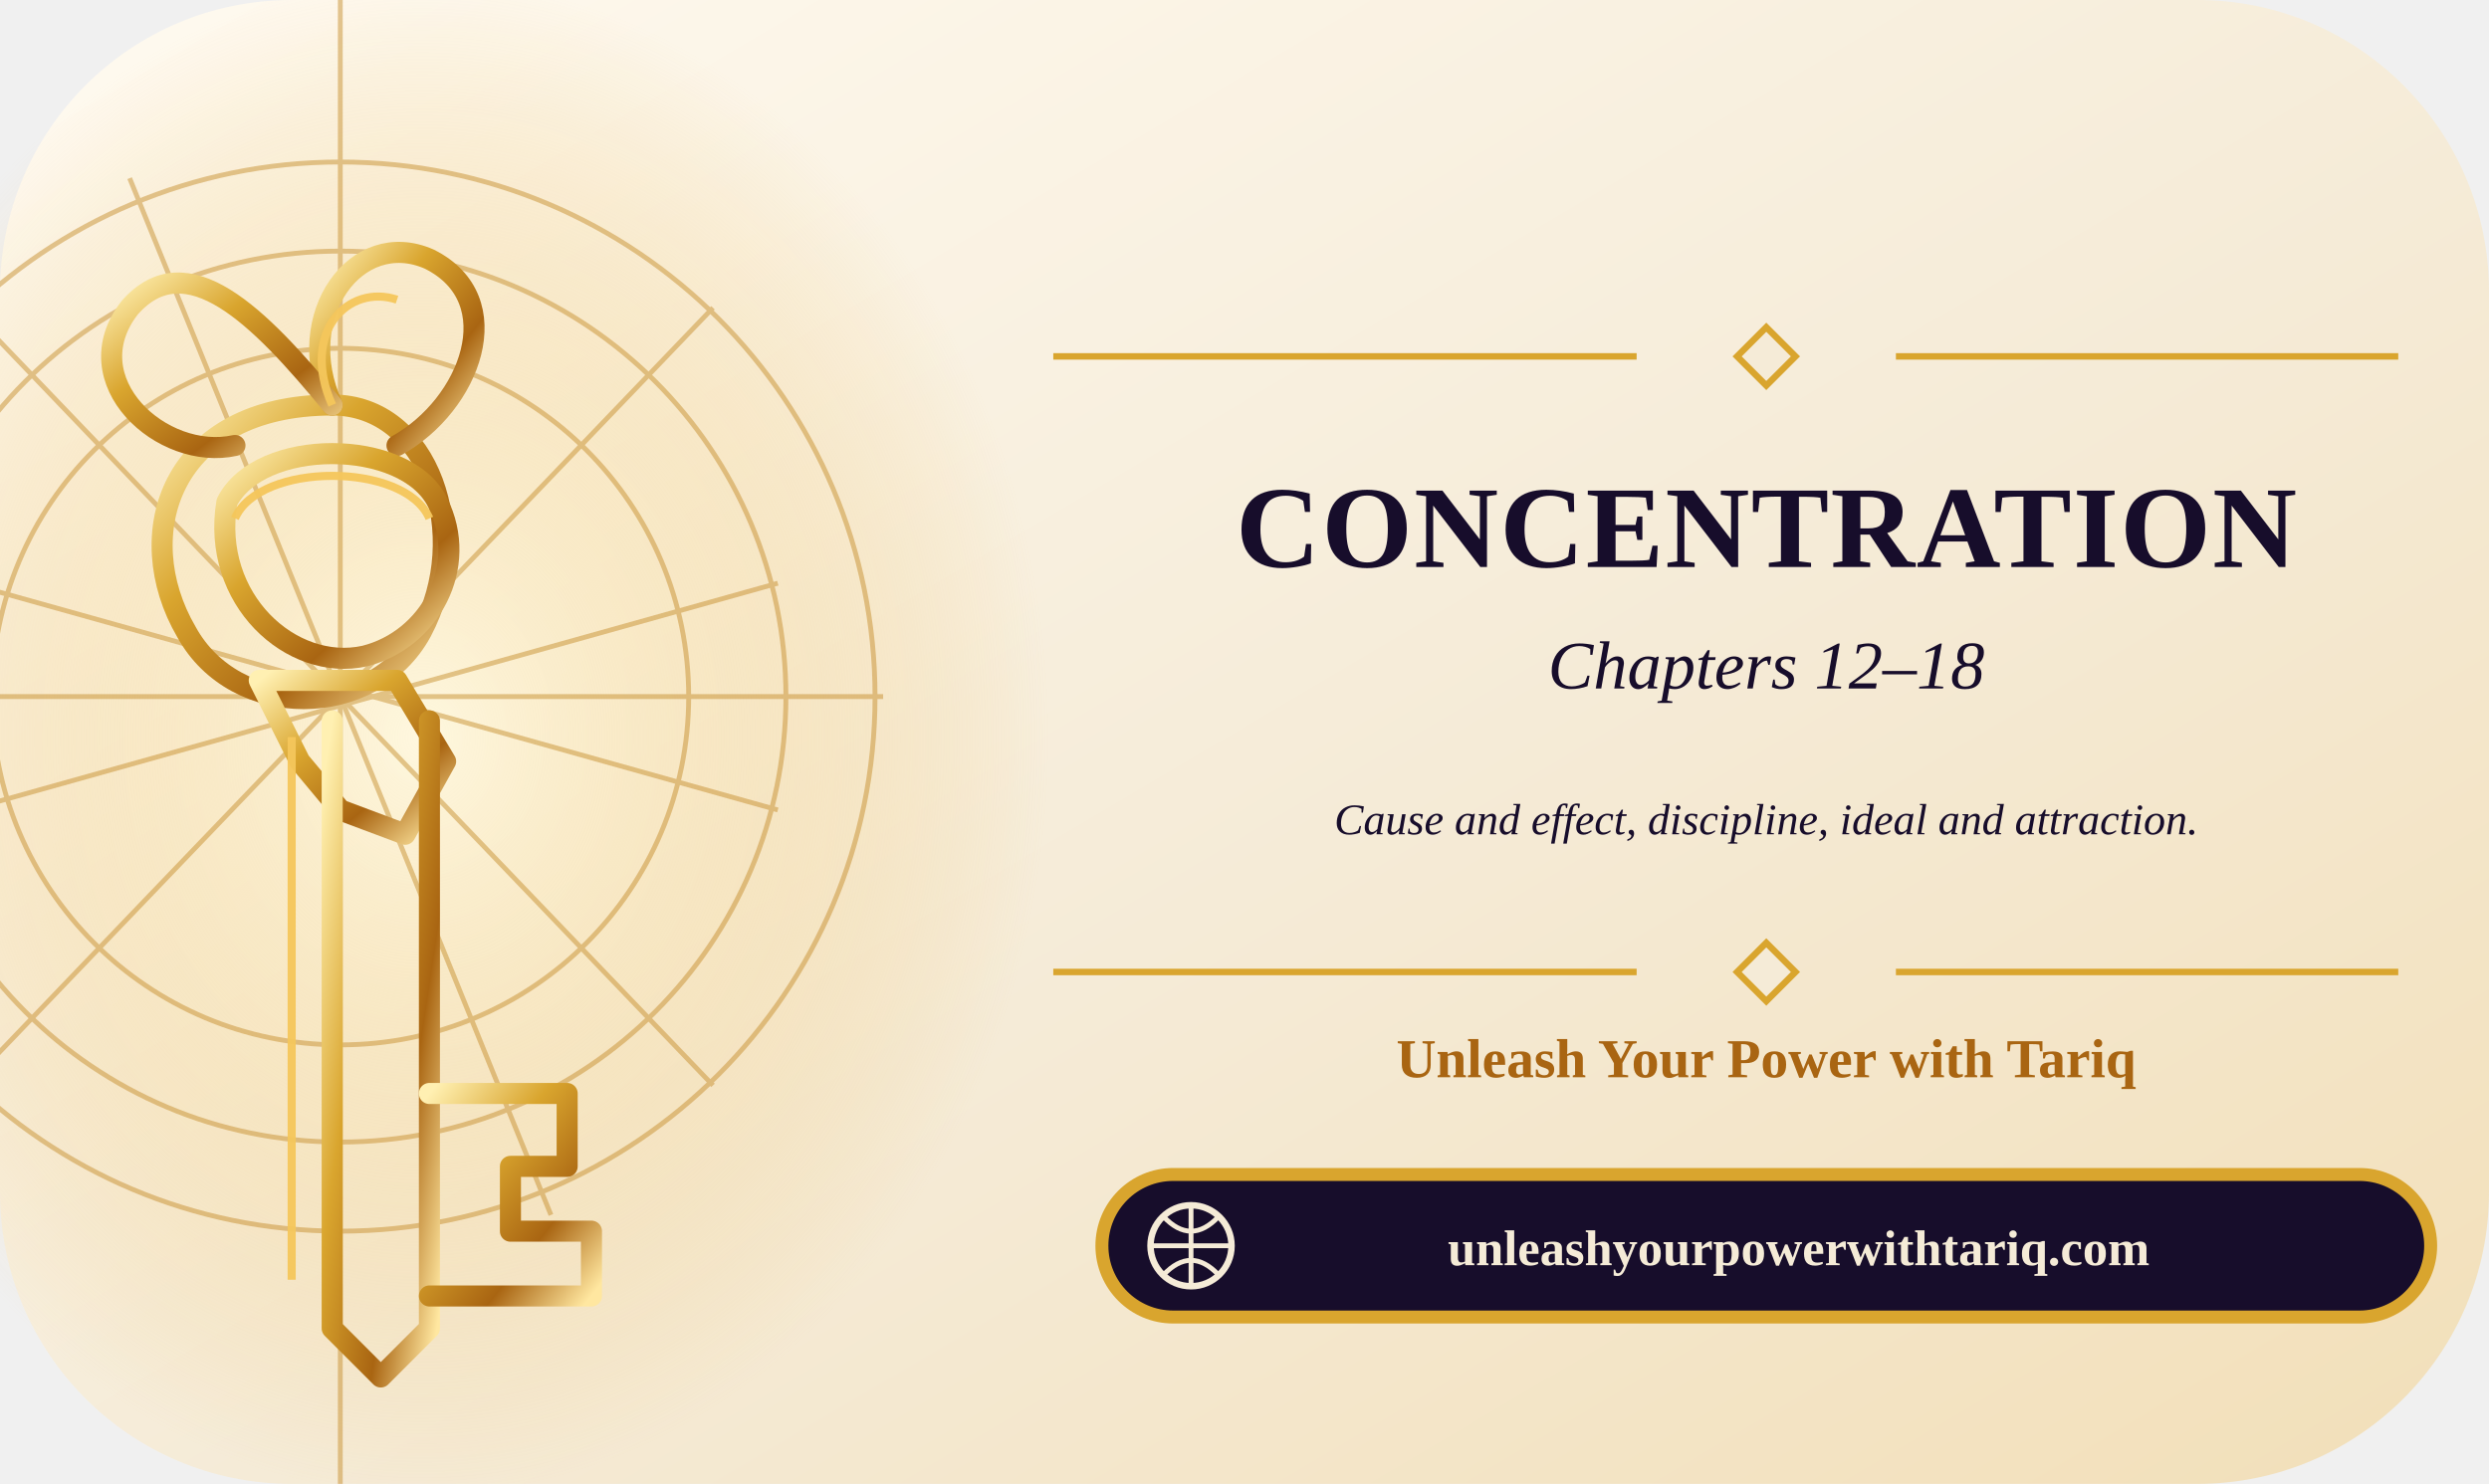
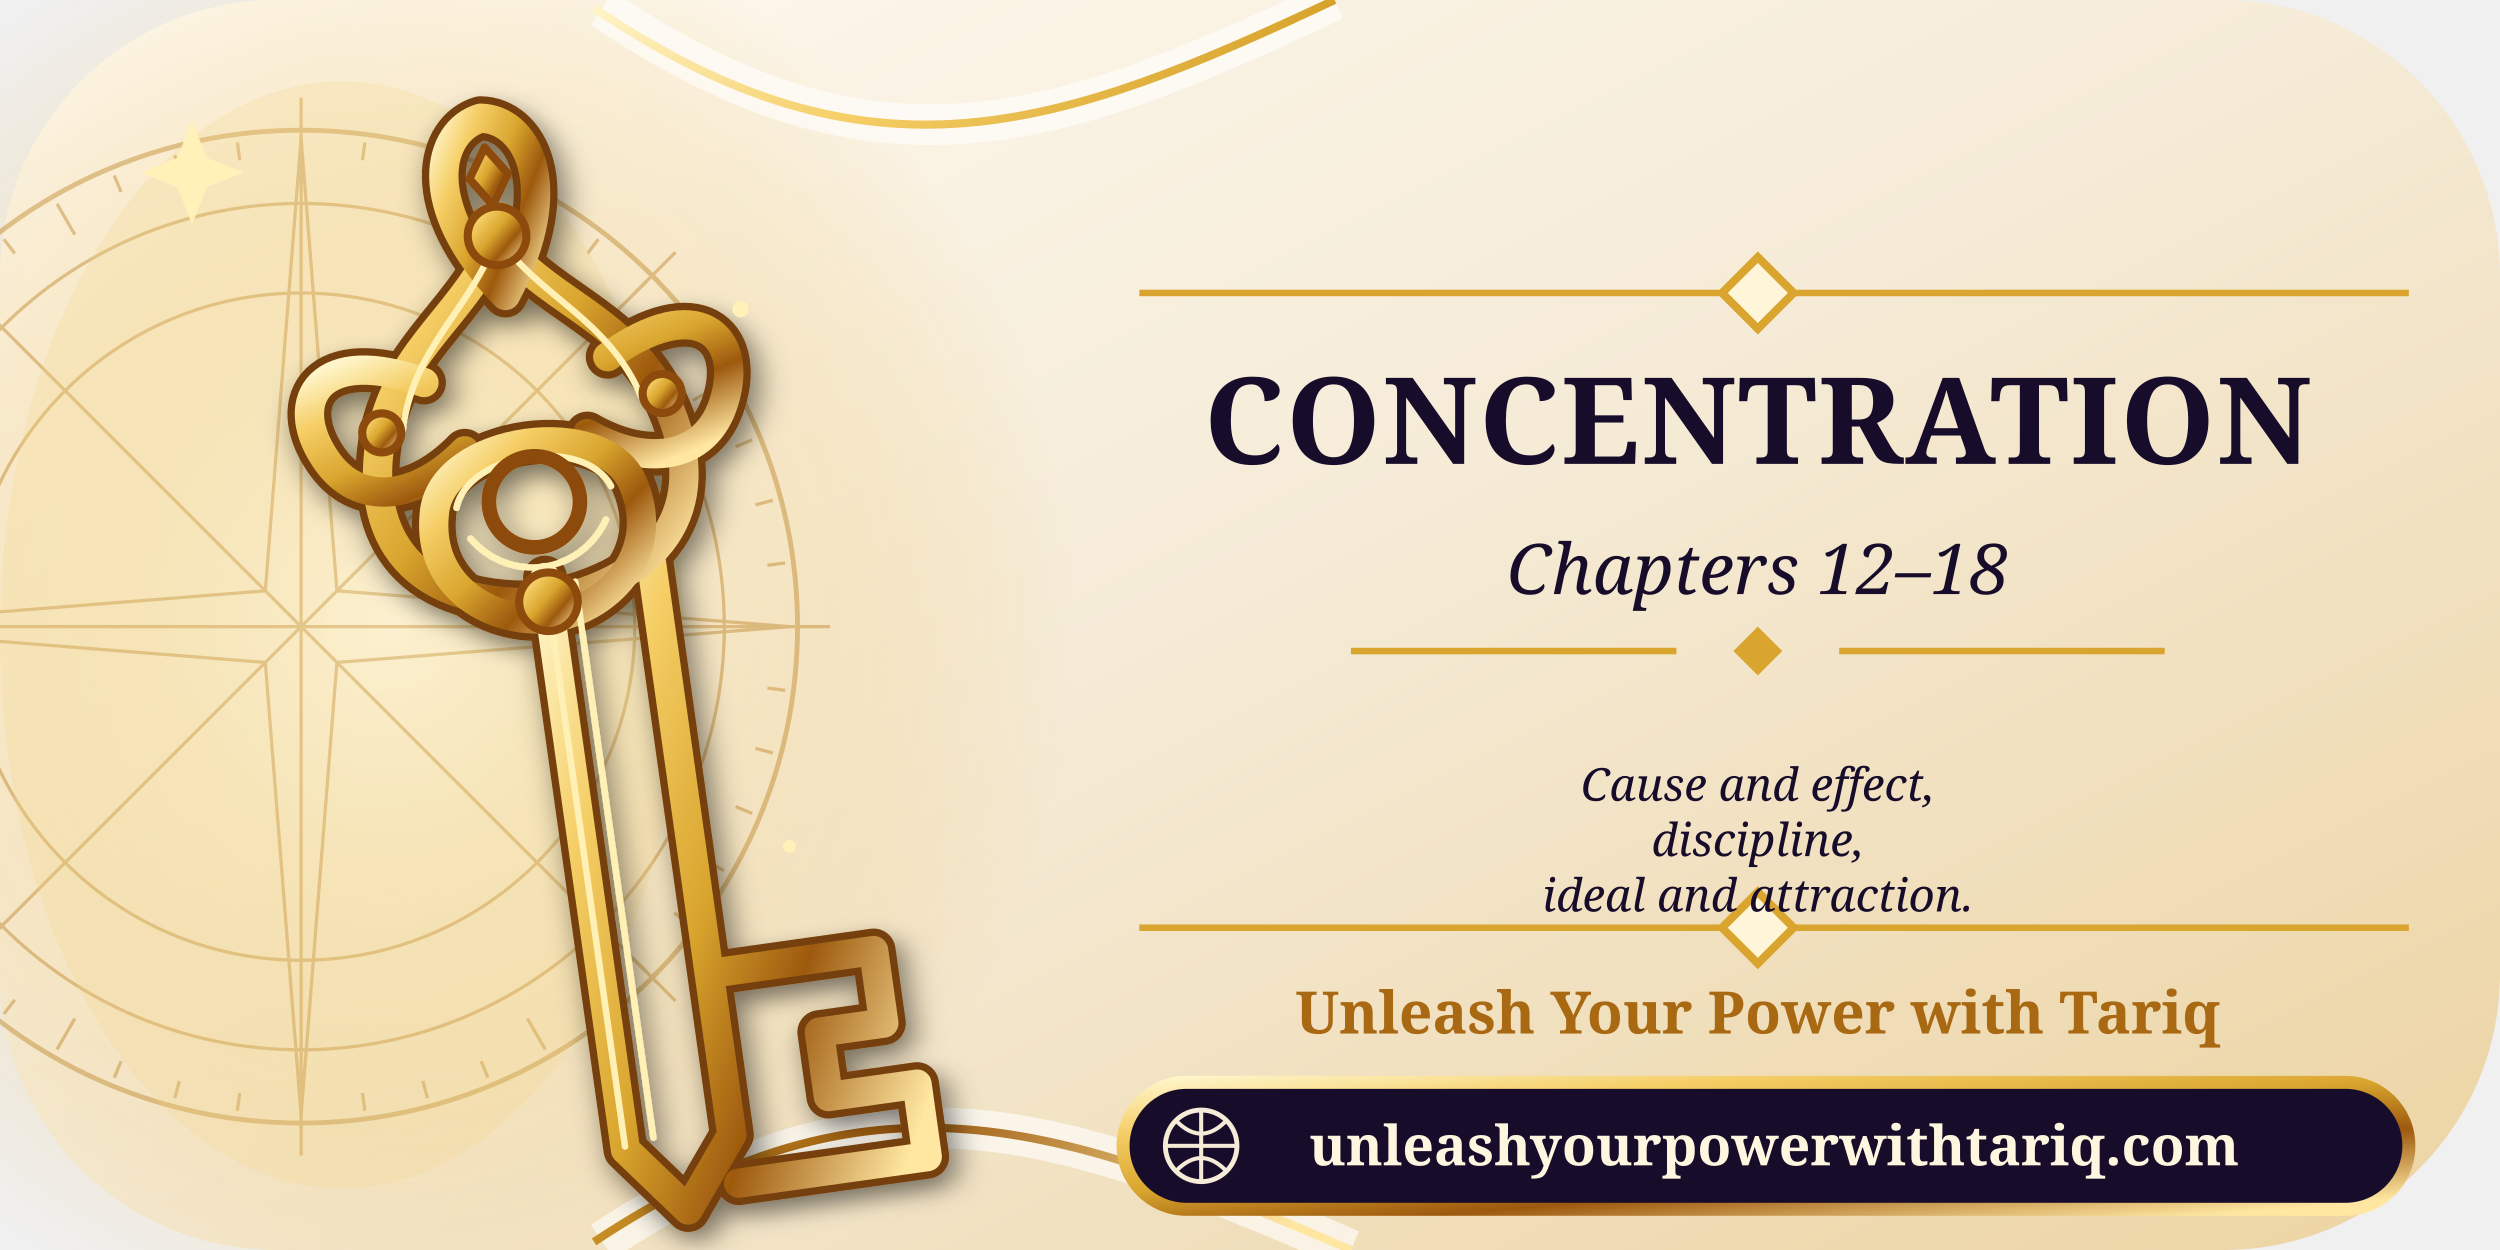
- <svg xmlns="http://www.w3.org/2000/svg" width="1536" height="916" viewBox="0 0 1536 916" role="img" aria-label="CONCENTRATION Chapters 12–18">
+ <svg xmlns="http://www.w3.org/2000/svg" width="1536" height="768" viewBox="0 0 1536 768" role="img" aria-label="CONCENTRATION Chapters 12–18">
  <defs>
-     <linearGradient id="bg" x1="0" y1="0" x2="1" y2="1">
-       <stop offset="0" stop-color="#fffaf0" />
-       <stop offset=".55" stop-color="#F5EBD7" />
-       <stop offset="1" stop-color="#f2dfb8" />
+     <linearGradient id="iv" x2="1" y2="1">
+       <stop stop-color="#fffaf0" />
+       <stop offset=".48" stop-color="#F5EBD7" />
+       <stop offset="1" stop-color="#ecd3a1" />
    </linearGradient>
-     <linearGradient id="gold" x1="0" y1="0" x2="1" y2="1">
-       <stop offset="0" stop-color="#fff0b2" />
-       <stop offset=".35" stop-color="#D9A52E" />
-       <stop offset=".7" stop-color="#a96512" />
-       <stop offset="1" stop-color="#ffe7a0" />
+     <linearGradient id="au" x1="0" y1="0" x2=".9" y2="1">
+       <stop stop-color="#fff5c9" />
+       <stop offset=".22" stop-color="#f5ce66" />
+       <stop offset=".48" stop-color="#D9A52E" />
+       <stop offset=".7" stop-color="#9d590e" />
+       <stop offset="1" stop-color="#ffe7a1" />
    </linearGradient>
-     <radialGradient id="glow">
-       <stop offset="0" stop-color="#fff8df" stop-opacity=".95" />
-       <stop offset="1" stop-color="#edc16b" stop-opacity="0" />
+     <radialGradient id="halo">
+       <stop stop-color="#fff9e8" />
+       <stop offset="1" stop-color="#e9c16b" stop-opacity="0" />
    </radialGradient>
-     <style>.heading{font-family:Georgia,'Times New Roman',serif;font-size:72px;font-weight:bold;fill:#170D2B;letter-spacing:1px}.chapter{font-family:Georgia,'Times New Roman',serif;font-size:42px;font-style:italic;fill:#170D2B}.tag{font-family:Georgia,'Times New Roman',serif;font-size:27px;font-style:italic;fill:#170D2B}.brand{font-family:Georgia,'Times New Roman',serif;font-size:34px;font-weight:bold;fill:#a96512}.site{font-family:Georgia,'Times New Roman',serif;font-size:31px;font-weight:bold;fill:#F5EBD7}</style>
+     <filter id="sh" x="-30%" y="-30%" width="160%" height="160%">
+       <feGaussianBlur in="SourceAlpha" stdDeviation="8" />
+       <feOffset dx="4" dy="7" />
+       <feComponentTransfer>
+         <feFuncA type="linear" slope=".5" />
+       </feComponentTransfer>
+       <feMerge>
+         <feMergeNode />
+         <feMergeNode in="SourceGraphic" />
+       </feMerge>
+     </filter>
+     <style>.h{font-family:Georgia,serif;font-size:74px;font-weight:bold;letter-spacing:1px;fill:#170D2B}.c{font-family:Georgia,serif;font-size:43px;font-style:italic;fill:#170D2B}.desc{font-family:Georgia,serif;font-size:28px;font-style:italic;fill:#170D2B}.brand{font-family:Georgia,serif;font-size:36px;font-weight:bold;fill:#a96812}.site{font-family:Georgia,serif;font-size:34px;font-weight:bold;fill:#fff6df}</style>
  </defs>
-   <rect width="1536" height="916" rx="180" fill="url(#bg)" />
-   <ellipse cx="260" cy="455" rx="390" ry="470" fill="url(#glow)" />
-   <g opacity=".48" fill="none" stroke="#c58b29" stroke-width="3">
-     <circle cx="210" cy="430" r="330" />
-     <circle cx="210" cy="430" r="275" />
-     <circle cx="210" cy="430" r="215" />
-     <path d="M0 430H545M210 0V916M-20 190L440 670M-20 670L440 190" />
-     <path d="M80 110L340 750M-20 360L480 500M-20 500L480 360" />
+   <rect width="1536" height="768" rx="170" fill="url(#iv)" />
+   <ellipse cx="240" cy="385" rx="420" ry="450" fill="url(#halo)" />
+   <path d="M370 5C540 120 650 80 820 0M370 763C540 650 650 690 830 768" fill="none" stroke="#fff" stroke-width="25" opacity=".62" />
+   <path d="M365 5C535 120 650 80 820 0M365 763C535 650 650 690 830 768" fill="none" stroke="url(#au)" stroke-width="5" />
+   <g transform="translate(185 385)" fill="none" stroke="#bd8428" opacity=".45">
+     <circle r="305" stroke-width="3" />
+     <circle r="260" stroke-width="2" />
+     <circle r="205" stroke-width="2" />
+     <path d="M-325 0H325M0-325V325M-230-230L230 230M-230 230L230-230M0-300L22-22 300 0 22 22 0 300-22 22-300 0-22-22Z" stroke-width="2" />
+     <path transform="rotate(0)" d="M0-300v22" stroke-width="2" />
+     <path transform="rotate(7.5)" d="M0-300v11" stroke-width="2" />
+     <path transform="rotate(15)" d="M0-300v11" stroke-width="2" />
+     <path transform="rotate(22.5)" d="M0-300v11" stroke-width="2" />
+     <path transform="rotate(30)" d="M0-300v22" stroke-width="2" />
+     <path transform="rotate(37.5)" d="M0-300v11" stroke-width="2" />
+     <path transform="rotate(45)" d="M0-300v11" stroke-width="2" />
+     <path transform="rotate(52.5)" d="M0-300v11" stroke-width="2" />
+     <path transform="rotate(60)" d="M0-300v22" stroke-width="2" />
+     <path transform="rotate(67.5)" d="M0-300v11" stroke-width="2" />
+     <path transform="rotate(75)" d="M0-300v11" stroke-width="2" />
+     <path transform="rotate(82.5)" d="M0-300v11" stroke-width="2" />
+     <path transform="rotate(90)" d="M0-300v22" stroke-width="2" />
+     <path transform="rotate(97.5)" d="M0-300v11" stroke-width="2" />
+     <path transform="rotate(105)" d="M0-300v11" stroke-width="2" />
+     <path transform="rotate(112.5)" d="M0-300v11" stroke-width="2" />
+     <path transform="rotate(120)" d="M0-300v22" stroke-width="2" />
+     <path transform="rotate(127.5)" d="M0-300v11" stroke-width="2" />
+     <path transform="rotate(135)" d="M0-300v11" stroke-width="2" />
+     <path transform="rotate(142.5)" d="M0-300v11" stroke-width="2" />
+     <path transform="rotate(150)" d="M0-300v22" stroke-width="2" />
+     <path transform="rotate(157.5)" d="M0-300v11" stroke-width="2" />
+     <path transform="rotate(165)" d="M0-300v11" stroke-width="2" />
+     <path transform="rotate(172.5)" d="M0-300v11" stroke-width="2" />
+     <path transform="rotate(180)" d="M0-300v22" stroke-width="2" />
+     <path transform="rotate(187.5)" d="M0-300v11" stroke-width="2" />
+     <path transform="rotate(195)" d="M0-300v11" stroke-width="2" />
+     <path transform="rotate(202.5)" d="M0-300v11" stroke-width="2" />
+     <path transform="rotate(210)" d="M0-300v22" stroke-width="2" />
+     <path transform="rotate(217.5)" d="M0-300v11" stroke-width="2" />
+     <path transform="rotate(225)" d="M0-300v11" stroke-width="2" />
+     <path transform="rotate(232.5)" d="M0-300v11" stroke-width="2" />
+     <path transform="rotate(240)" d="M0-300v22" stroke-width="2" />
+     <path transform="rotate(247.5)" d="M0-300v11" stroke-width="2" />
+     <path transform="rotate(255)" d="M0-300v11" stroke-width="2" />
+     <path transform="rotate(262.5)" d="M0-300v11" stroke-width="2" />
+     <path transform="rotate(270)" d="M0-300v22" stroke-width="2" />
+     <path transform="rotate(277.5)" d="M0-300v11" stroke-width="2" />
+     <path transform="rotate(285)" d="M0-300v11" stroke-width="2" />
+     <path transform="rotate(292.5)" d="M0-300v11" stroke-width="2" />
+     <path transform="rotate(300)" d="M0-300v22" stroke-width="2" />
+     <path transform="rotate(307.5)" d="M0-300v11" stroke-width="2" />
+     <path transform="rotate(315)" d="M0-300v11" stroke-width="2" />
+     <path transform="rotate(322.5)" d="M0-300v11" stroke-width="2" />
+     <path transform="rotate(330)" d="M0-300v22" stroke-width="2" />
+     <path transform="rotate(337.5)" d="M0-300v11" stroke-width="2" />
+     <path transform="rotate(345)" d="M0-300v11" stroke-width="2" />
+     <path transform="rotate(352.5)" d="M0-300v11" stroke-width="2" />
  </g>
-   <g fill="none" stroke="url(#gold)" stroke-width="13" stroke-linecap="round" stroke-linejoin="round">
-     <path d="M205 250 C105 250 80 330 115 390 C145 445 230 445 260 390 C292 330 265 250 205 250Z" />
-     <path d="M205 250 C180 195 220 140 265 160 C315 185 290 250 245 275" />
-     <path d="M205 250 C160 195 115 150 80 190 C45 235 100 285 145 275" />
-     <path d="M160 420 L245 420 L275 470 L250 515 L210 500 L185 470Z" />
-     <path d="M205 445 L205 820 L235 850 L265 820 L265 445" />
-     <path d="M265 675 L350 675 L350 720 L315 720 L315 760 L365 760 L365 800 L265 800" />
-     <path d="M140 310 C160 270 250 270 270 310 C290 350 265 395 225 405 C180 415 130 370 140 310Z" />
+   <ellipse cx="210" cy="390" rx="210" ry="340" fill="#f3d486" opacity=".24" />
+   <g transform="translate(205 70) rotate(-8 130 300)" filter="url(#sh)" fill="none" stroke-linecap="round" stroke-linejoin="round">
+     <g stroke="#75400d" stroke-width="27">
+       <path d="M132 285V640L165 682L198 640V285M198 540H300V585H260V625H315V670H198" />
+       <path d="M132 300C48 294 24 244 45 183C63 132 111 115 132 73C153 115 201 132 219 183C240 244 216 294 132 300Z" />
+       <path d="M132 110C86 47 105 4 132 0C159 4 178 47 132 110Z" />
+       <path d="M75 156C15 124-10 155 8 193C24 228 62 226 94 201M189 156C249 124 274 155 256 193C240 228 202 226 170 201" />
+       <path d="M70 237C80 190 184 190 194 237C205 282 166 310 132 310C98 310 59 282 70 237Z" />
+     </g>
+     <g stroke="url(#au)" stroke-width="18">
+       <path d="M132 285V640L165 682L198 640V285M198 540H300V585H260V625H315V670H198" />
+       <path d="M132 300C48 294 24 244 45 183C63 132 111 115 132 73C153 115 201 132 219 183C240 244 216 294 132 300Z" />
+       <path d="M132 110C86 47 105 4 132 0C159 4 178 47 132 110Z" />
+       <path d="M75 156C15 124-10 155 8 193C24 228 62 226 94 201M189 156C249 124 274 155 256 193C240 228 202 226 170 201" />
+       <path d="M70 237C80 190 184 190 194 237C205 282 166 310 132 310C98 310 59 282 70 237Z" />
+     </g>
+     <g stroke="#fff1b5" stroke-width="4">
+       <path d="M132 290V638M150 290V635M58 183C72 132 111 115 132 73M206 183C192 132 153 115 132 73" />
+       <path d="M84 235C96 202 168 202 180 235M90 255C110 286 154 286 174 255" />
+     </g>
+     <g fill="url(#au)" stroke="#8c4c0a" stroke-width="5">
+       <circle cx="132" cy="73" r="18" />
+       <circle cx="132" cy="300" r="18" />
+       <circle cx="45" cy="183" r="12" />
+       <circle cx="219" cy="183" r="12" />
+       <circle cx="132" cy="238" r="28" fill="none" stroke-width="9" />
+       <path d="M132 18l12 18-12 18-12-18z" />
+     </g>
  </g>
-   <g fill="none" stroke="#f5c65b" stroke-width="5" opacity=".95">
-     <path d="M205 250C185 205 215 175 245 185M145 320C160 285 250 285 265 320M180 455L180 790" />
+   <g fill="#fff1b7">
+     <path d="M118 74l9 23 23 9-23 9-9 23-9-23-23-9 23-9z" />
+     <circle cx="455" cy="190" r="5" />
+     <circle cx="485" cy="520" r="4" />
  </g>
-   <g stroke="#D9A52E" stroke-width="4" fill="none">
-     <path d="M650 220H1010M1170 220H1480" />
-     <path d="M650 600H1010M1170 600H1480" />
+   <g stroke="#D9A52E" stroke-width="4">
+     <path d="M700 180H1480M700 570H1480" />
  </g>
-   <g fill="#F5EBD7" stroke="#D9A52E" stroke-width="4">
-     <path d="M1090 202l18 18-18 18-18-18z" />
-     <path d="M1090 582l18 18-18 18-18-18z" />
+   <g fill="#fff5d9" stroke="#D9A52E" stroke-width="5">
+     <path d="M1080 158l22 22-22 22-22-22z" />
+     <path d="M1080 548l22 22-22 22-22-22z" />
  </g>
-   <text x="1090" y="350" text-anchor="middle" class="heading">CONCENTRATION</text>
-   <text x="1090" y="425" text-anchor="middle" class="chapter">Chapters 12–18</text>
-   <text x="1090" y="515" text-anchor="middle" class="tag">Cause and effect, discipline, ideal and attraction.</text>
-   <text x="1090" y="665" text-anchor="middle" class="brand">Unleash Your Power with Tariq</text>
-   <rect x="680" y="725" width="820" height="88" rx="44" fill="#170D2B" stroke="#D9A52E" stroke-width="8" />
-   <circle cx="735" cy="769" r="25" fill="none" stroke="#F5EBD7" stroke-width="4" />
-   <path d="M710 769H760M735 744V794M718 751Q735 769 752 751M718 787Q735 769 752 787" fill="none" stroke="#F5EBD7" stroke-width="3" />
-   <text x="1110" y="781" text-anchor="middle" class="site">unleashyourpowerwithtariq.com</text>
+   <text x="1080" y="285" text-anchor="middle" class="h">CONCENTRATION</text>
+   <text x="1080" y="365" text-anchor="middle" class="c">Chapters 12–18</text>
+   <path d="M830 400H1030M1130 400H1330" stroke="#D9A52E" stroke-width="4" />
+   <path d="M1080 385l15 15-15 15-15-15z" fill="#D9A52E" />
+   <text x="1080" y="492" text-anchor="middle" class="desc">Cause and effect,</text>
+   <text x="1080" y="526" text-anchor="middle" class="desc">discipline,</text>
+   <text x="1080" y="560" text-anchor="middle" class="desc">ideal and attraction.</text>
+   <text x="1080" y="635" text-anchor="middle" class="brand">Unleash Your Power with Tariq</text>
+   <rect x="690" y="665" width="790" height="78" rx="39" fill="#170D2B" stroke="url(#au)" stroke-width="8" />
+   <circle cx="738" cy="704" r="22" fill="none" stroke="#F5EBD7" stroke-width="3" />
+   <path d="M716 704H760M738 682V726M723 689Q738 704 753 689M723 719Q738 704 753 719" fill="none" stroke="#F5EBD7" stroke-width="2.5" />
+   <text x="1090" y="716" text-anchor="middle" class="site">unleashyourpowerwithtariq.com</text>
</svg>
